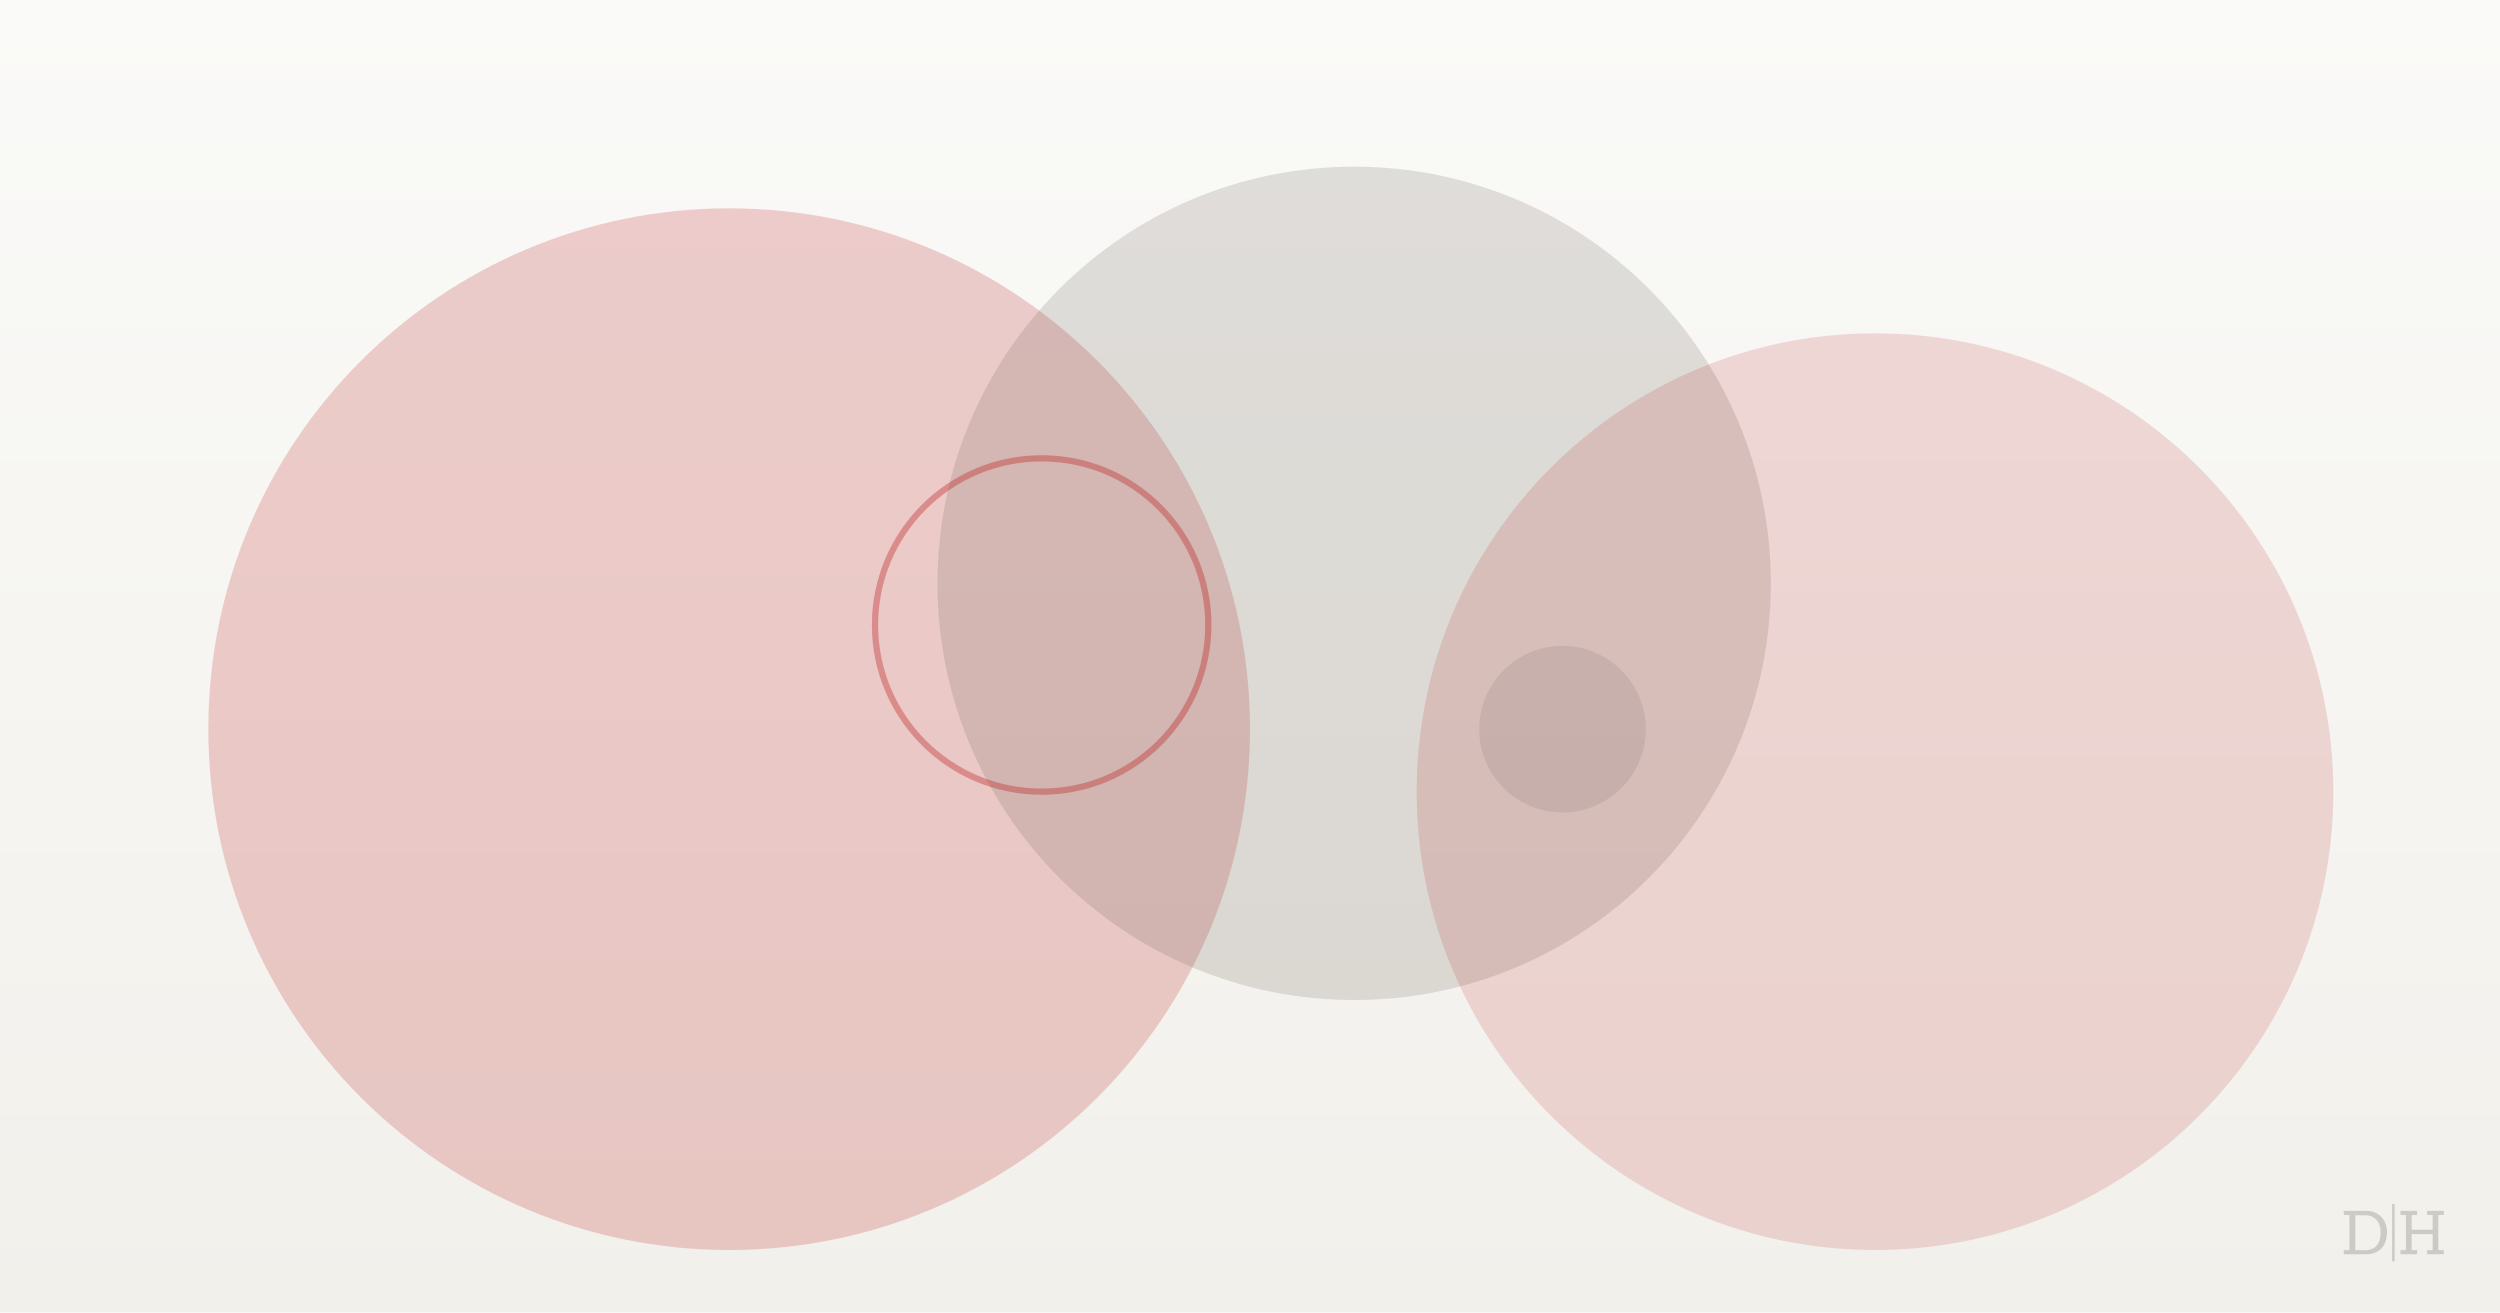
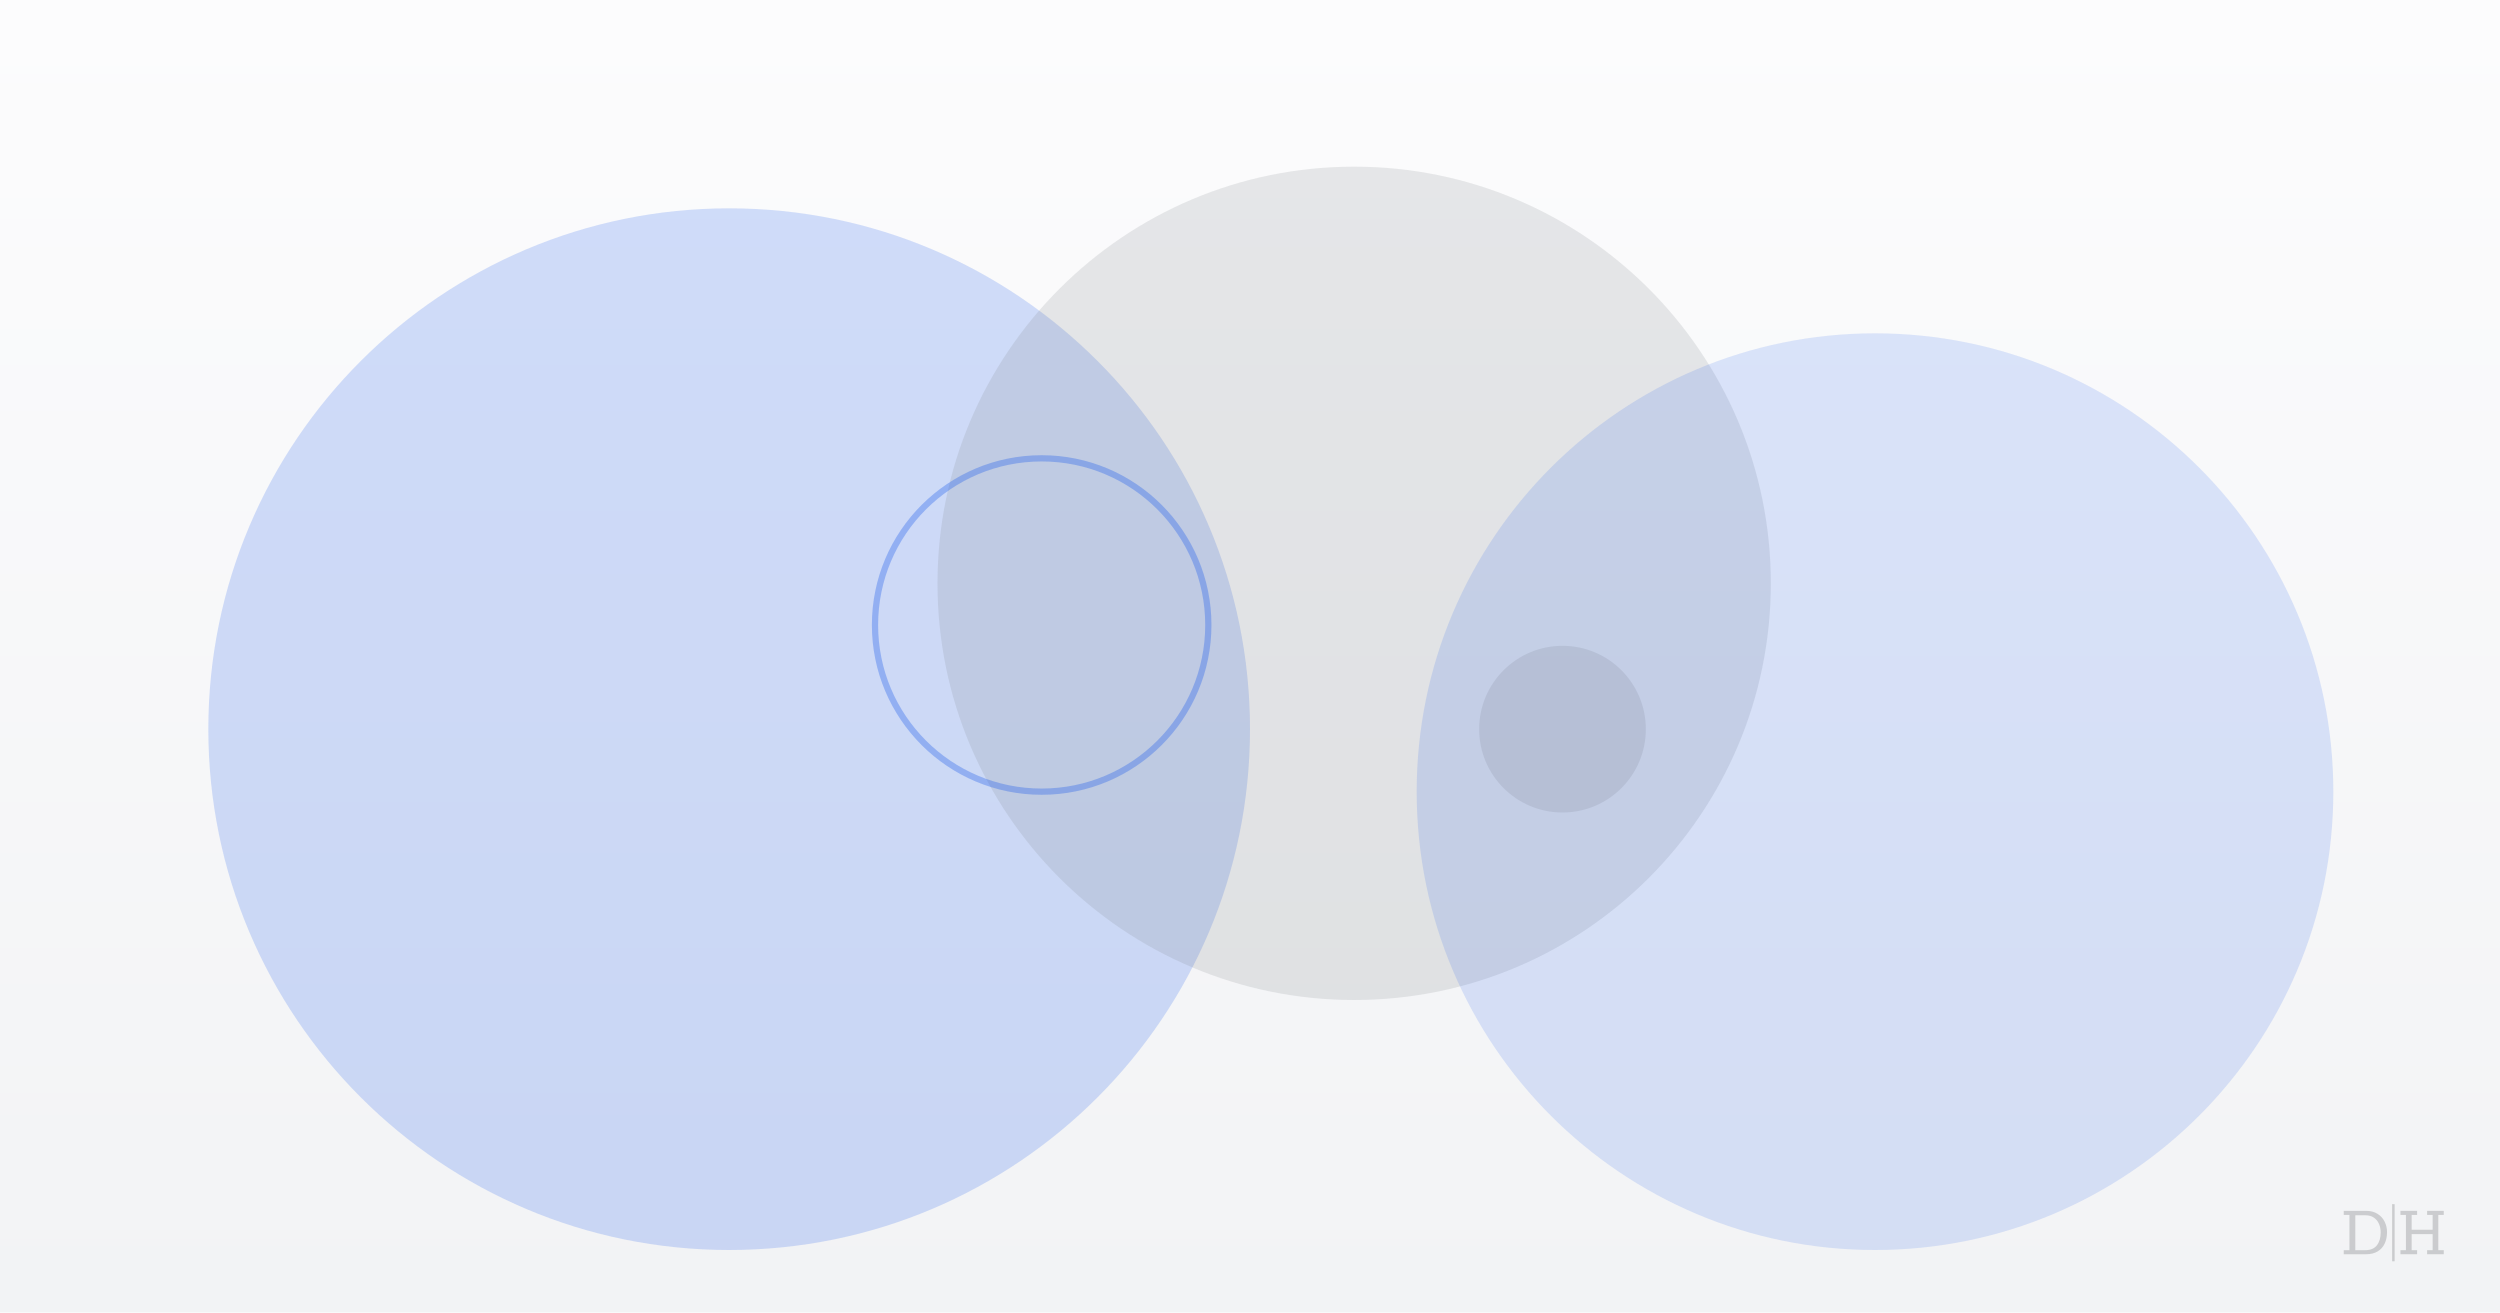
<svg xmlns="http://www.w3.org/2000/svg" viewBox="0 0 1200 630" fill="none">
  <defs>
    <linearGradient id="bg" x1="0" y1="0" x2="0" y2="1">
-       <stop offset="0%" stop-color="#FAFAF8" />
-       <stop offset="100%" stop-color="#F2F0EB" />
+       <stop offset="0%" stop-color="#FCFCFD" />
+       <stop offset="100%" stop-color="#F2F3F5" />
    </linearGradient>
  </defs>
  <rect width="1200" height="630" fill="url(#bg)" />
-   <circle cx="350" cy="350" r="250" fill="#B91C1C" fill-opacity="0.20" />
-   <circle cx="650" cy="280" r="200" fill="#6B6355" fill-opacity="0.18" />
-   <circle cx="900" cy="380" r="220" fill="#B91C1C" fill-opacity="0.15" />
-   <circle cx="500" cy="300" r="80" stroke="#B91C1C" stroke-width="3" stroke-opacity="0.35" fill="none" />
-   <circle cx="750" cy="350" r="40" fill="#1A1A1A" fill-opacity="0.08" />
-   <g transform="translate(1125,578) scale(0.6)" opacity="0.18" fill="#1A1A1A">
+   <circle cx="350" cy="350" r="250" fill="#2563EB" fill-opacity="0.20" />
+   <circle cx="650" cy="280" r="200" fill="#82868C" fill-opacity="0.18" />
+   <circle cx="900" cy="380" r="220" fill="#2563EB" fill-opacity="0.15" />
+   <circle cx="500" cy="300" r="80" stroke="#2563EB" stroke-width="3" stroke-opacity="0.35" fill="none" />
+   <circle cx="750" cy="350" r="40" fill="#17181A" fill-opacity="0.08" />
+   <g transform="translate(1125,578) scale(0.6)" opacity="0.18" fill="#17181A">
    <path d="M0,36.8 L4.54,36.8 L4.54,8.61 L0,8.61 L0,5.34 L17.81,5.34 C21.42,5.34 24.49,6.14 27.03,7.75 C29.57,9.35 31.47,11.46 32.74,14.07 C34,16.68 34.63,19.44 34.63,22.36 C34.63,25.82 34,28.88 32.74,31.55 C31.47,34.23 29.59,36.31 27.09,37.81 C24.59,39.31 21.51,40.06 17.87,40.06 L0,40.06 L0,36.8Z M17.29,36.8 C21.42,36.8 24.49,35.5 26.52,32.89 C28.54,30.29 29.55,26.87 29.55,22.64 C29.55,20.2 29.11,17.94 28.22,15.86 C27.34,13.79 25.99,12.11 24.17,10.83 C22.36,9.54 20.13,8.9 17.47,8.9 L9.25,8.9 L9.25,36.8 L17.29,36.8Z" />
    <polygon points="45.37 40.06 45.37 36.8 49.74 36.8 49.74 8.61 45.37 8.61 45.37 5.34 58.69 5.34 58.69 8.61 54.32 8.61 54.32 20.45 71.11 20.45 71.11 8.61 66.69 8.61 66.69 5.34 80 5.34 80 8.61 75.64 8.61 75.64 36.8 80 36.8 80 40.06 66.69 40.06 66.69 36.8 71.11 36.8 71.11 23.97 54.32 23.97 54.32 36.8 58.69 36.8 58.69 40.06" />
    <polygon points="38.7 0 40.7 0 40.7 45.7 38.7 45.7" />
  </g>
</svg>
